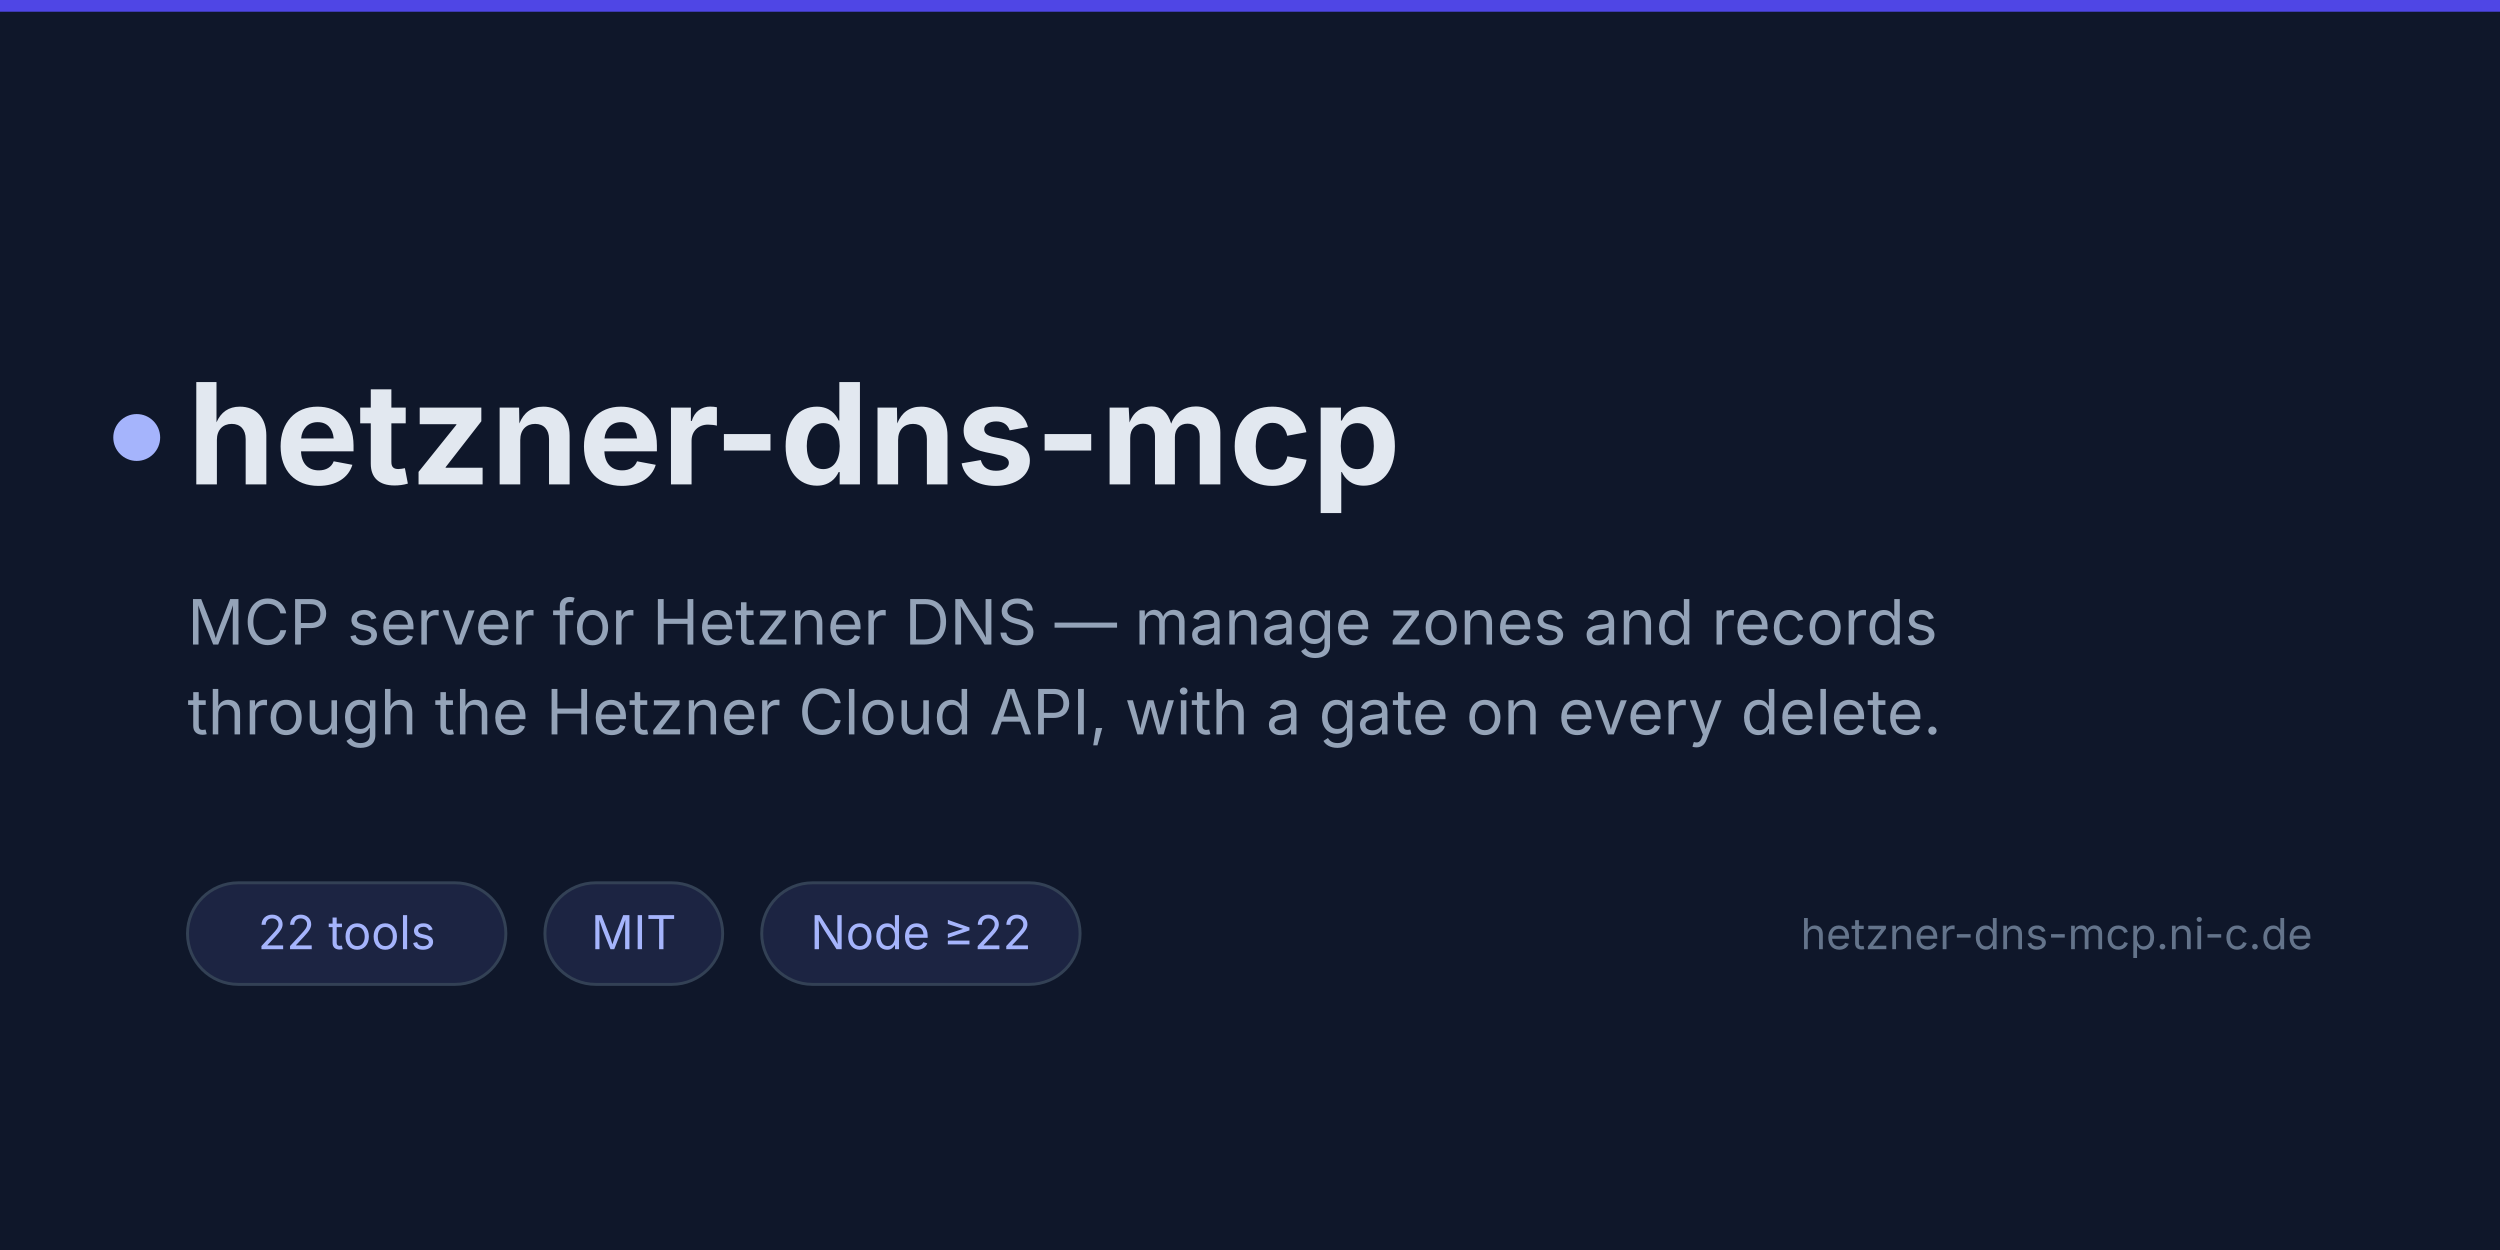
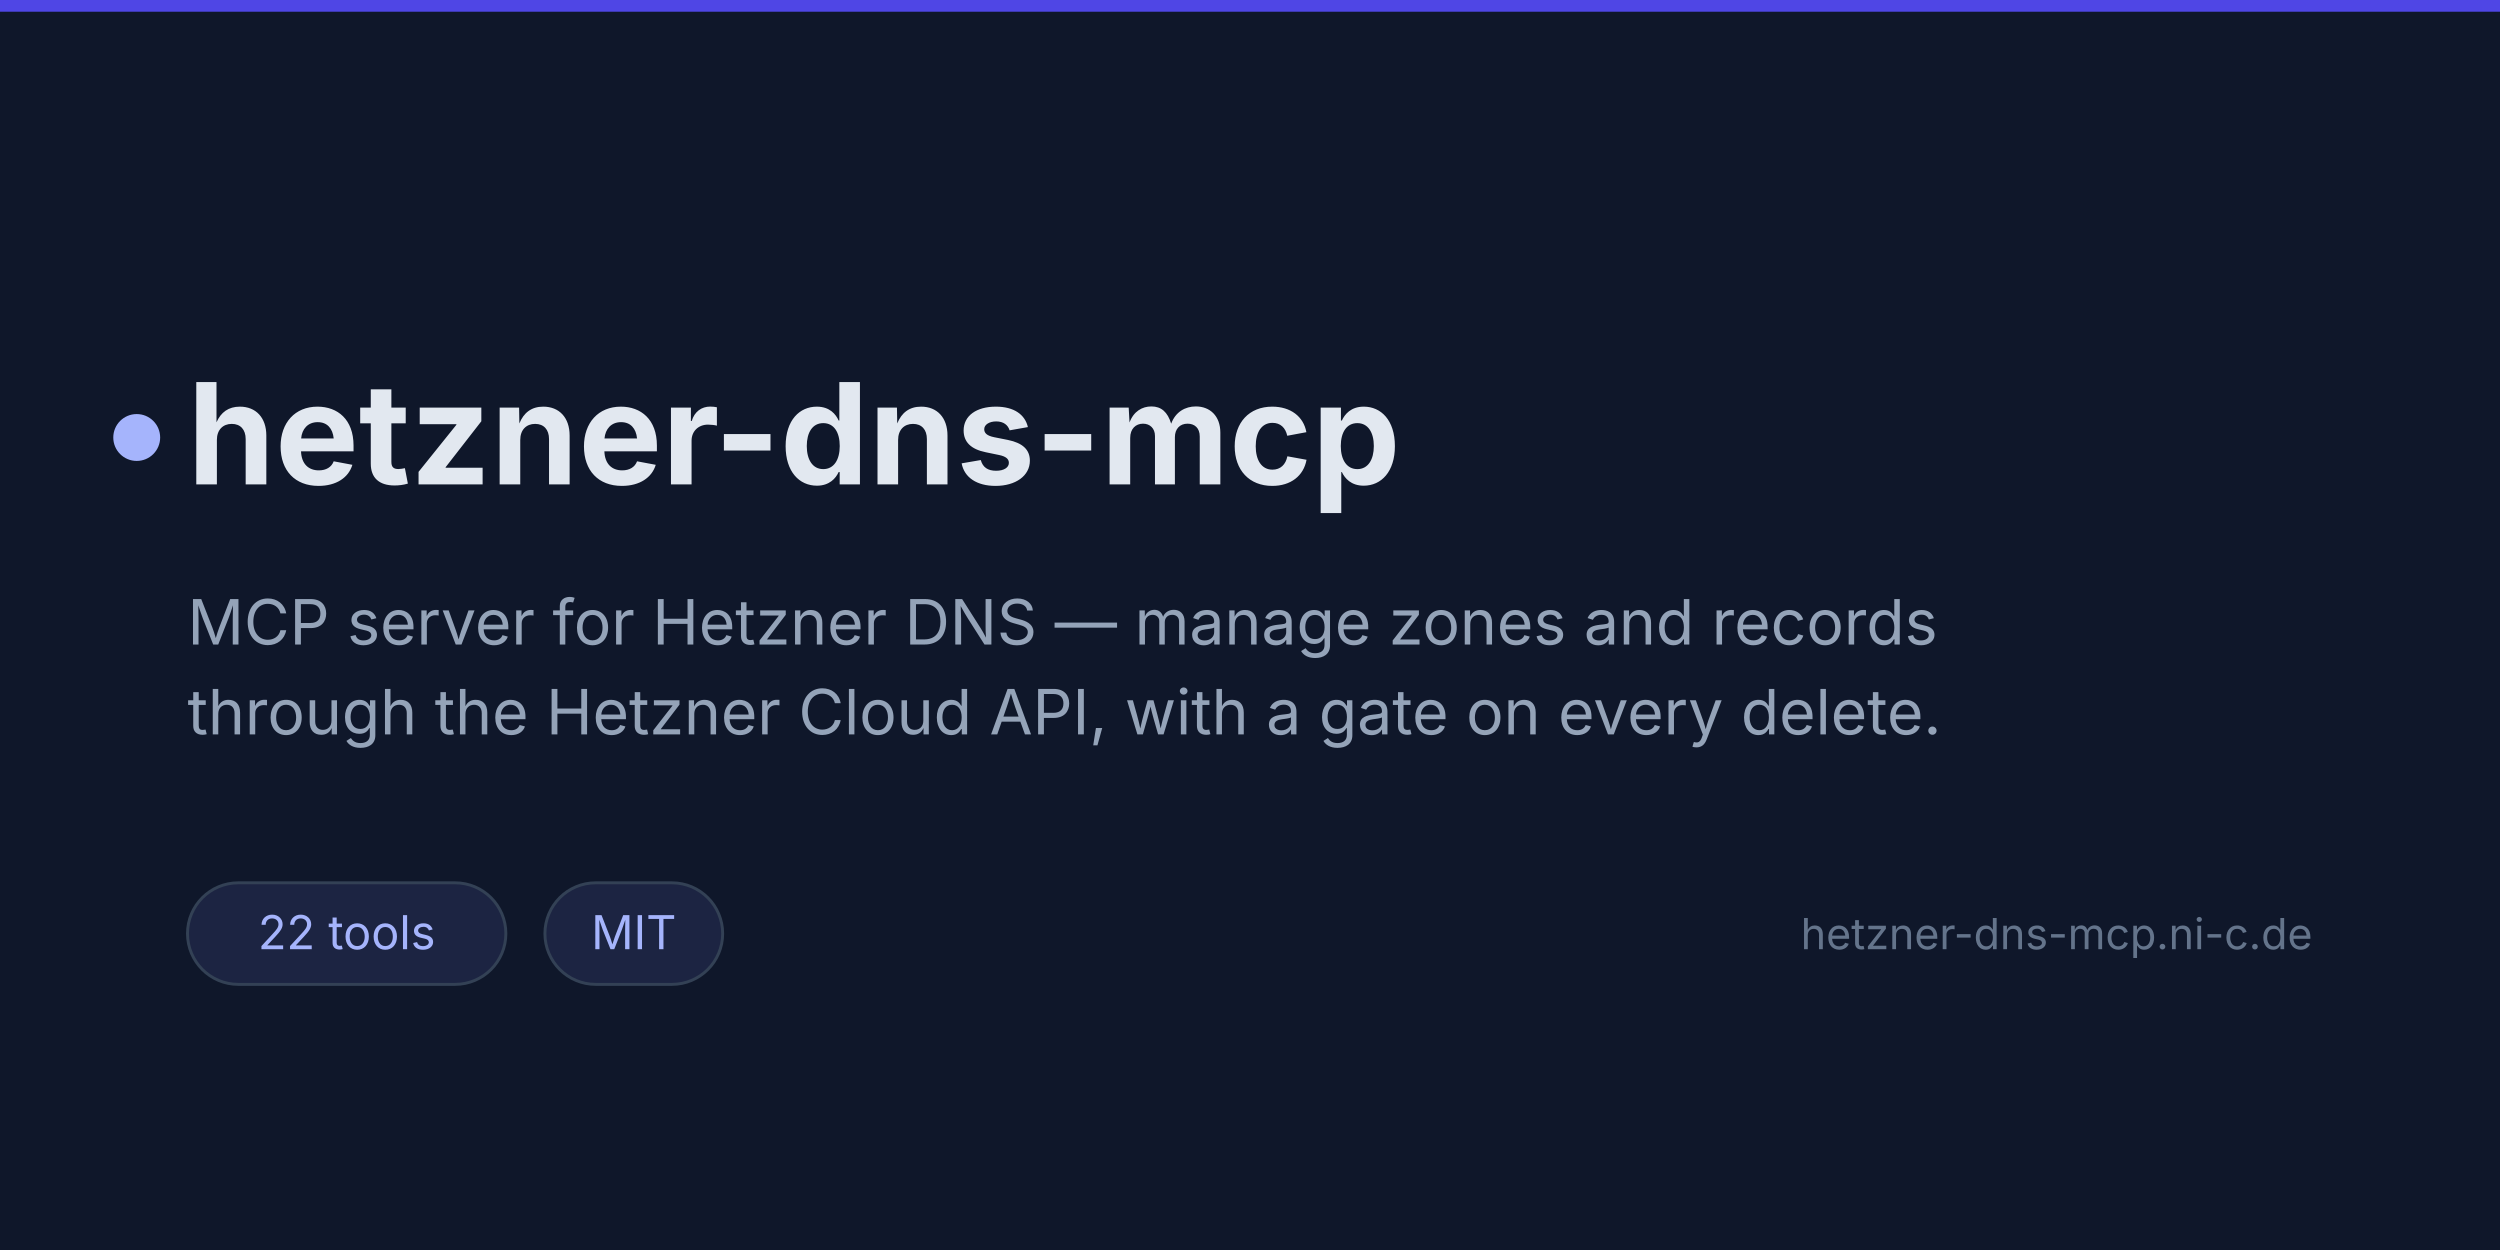
<svg xmlns="http://www.w3.org/2000/svg" viewBox="0 0 1280 640" width="1280" height="640">
  <style>
    text { font-family: Inter, "Fira Sans", "DejaVu Sans", sans-serif; }
    .title { font-size: 72px; font-weight: 700; fill: #e2e8f0; }
    .tagline { font-size: 32px; fill: #94a3b8; }
    .pill { fill: rgba(129, 140, 248, 0.12); stroke: #334155; stroke-width: 1.5; }
    .pill-label { font-size: 24px; fill: #a5b4fc; }
    .site { font-size: 22px; fill: #64748b; }
  </style>
  <rect x="0" y="0" width="1280" height="640" fill="#0f172a" />
  <rect x="0" y="0" width="1280" height="6" fill="#4f46e5" />
  <circle cx="70" cy="224" r="12" fill="#a5b4fc" />
  <text class="title" x="96" y="248">hetzner-dns-mcp</text>
  <text class="tagline" x="96" y="330">MCP server for Hetzner DNS — manage zones and records</text>
  <text class="tagline" x="96" y="376">through the Hetzner Cloud API, with a gate on every delete.</text>
  <rect class="pill" x="96" y="452" width="163" height="52" rx="26" />
  <text class="pill-label" x="177.5" y="486" text-anchor="middle">22 tools</text>
  <rect class="pill" x="279" y="452" width="91" height="52" rx="26" />
  <text class="pill-label" x="324.5" y="486" text-anchor="middle">MIT</text>
-   <rect class="pill" x="390" y="452" width="163" height="52" rx="26" />
-   <text class="pill-label" x="471.5" y="486" text-anchor="middle">Node ≥22</text>
  <text class="site" x="1184" y="486" text-anchor="end">hetzner-dns-mcp.ni-c.de</text>
</svg>
